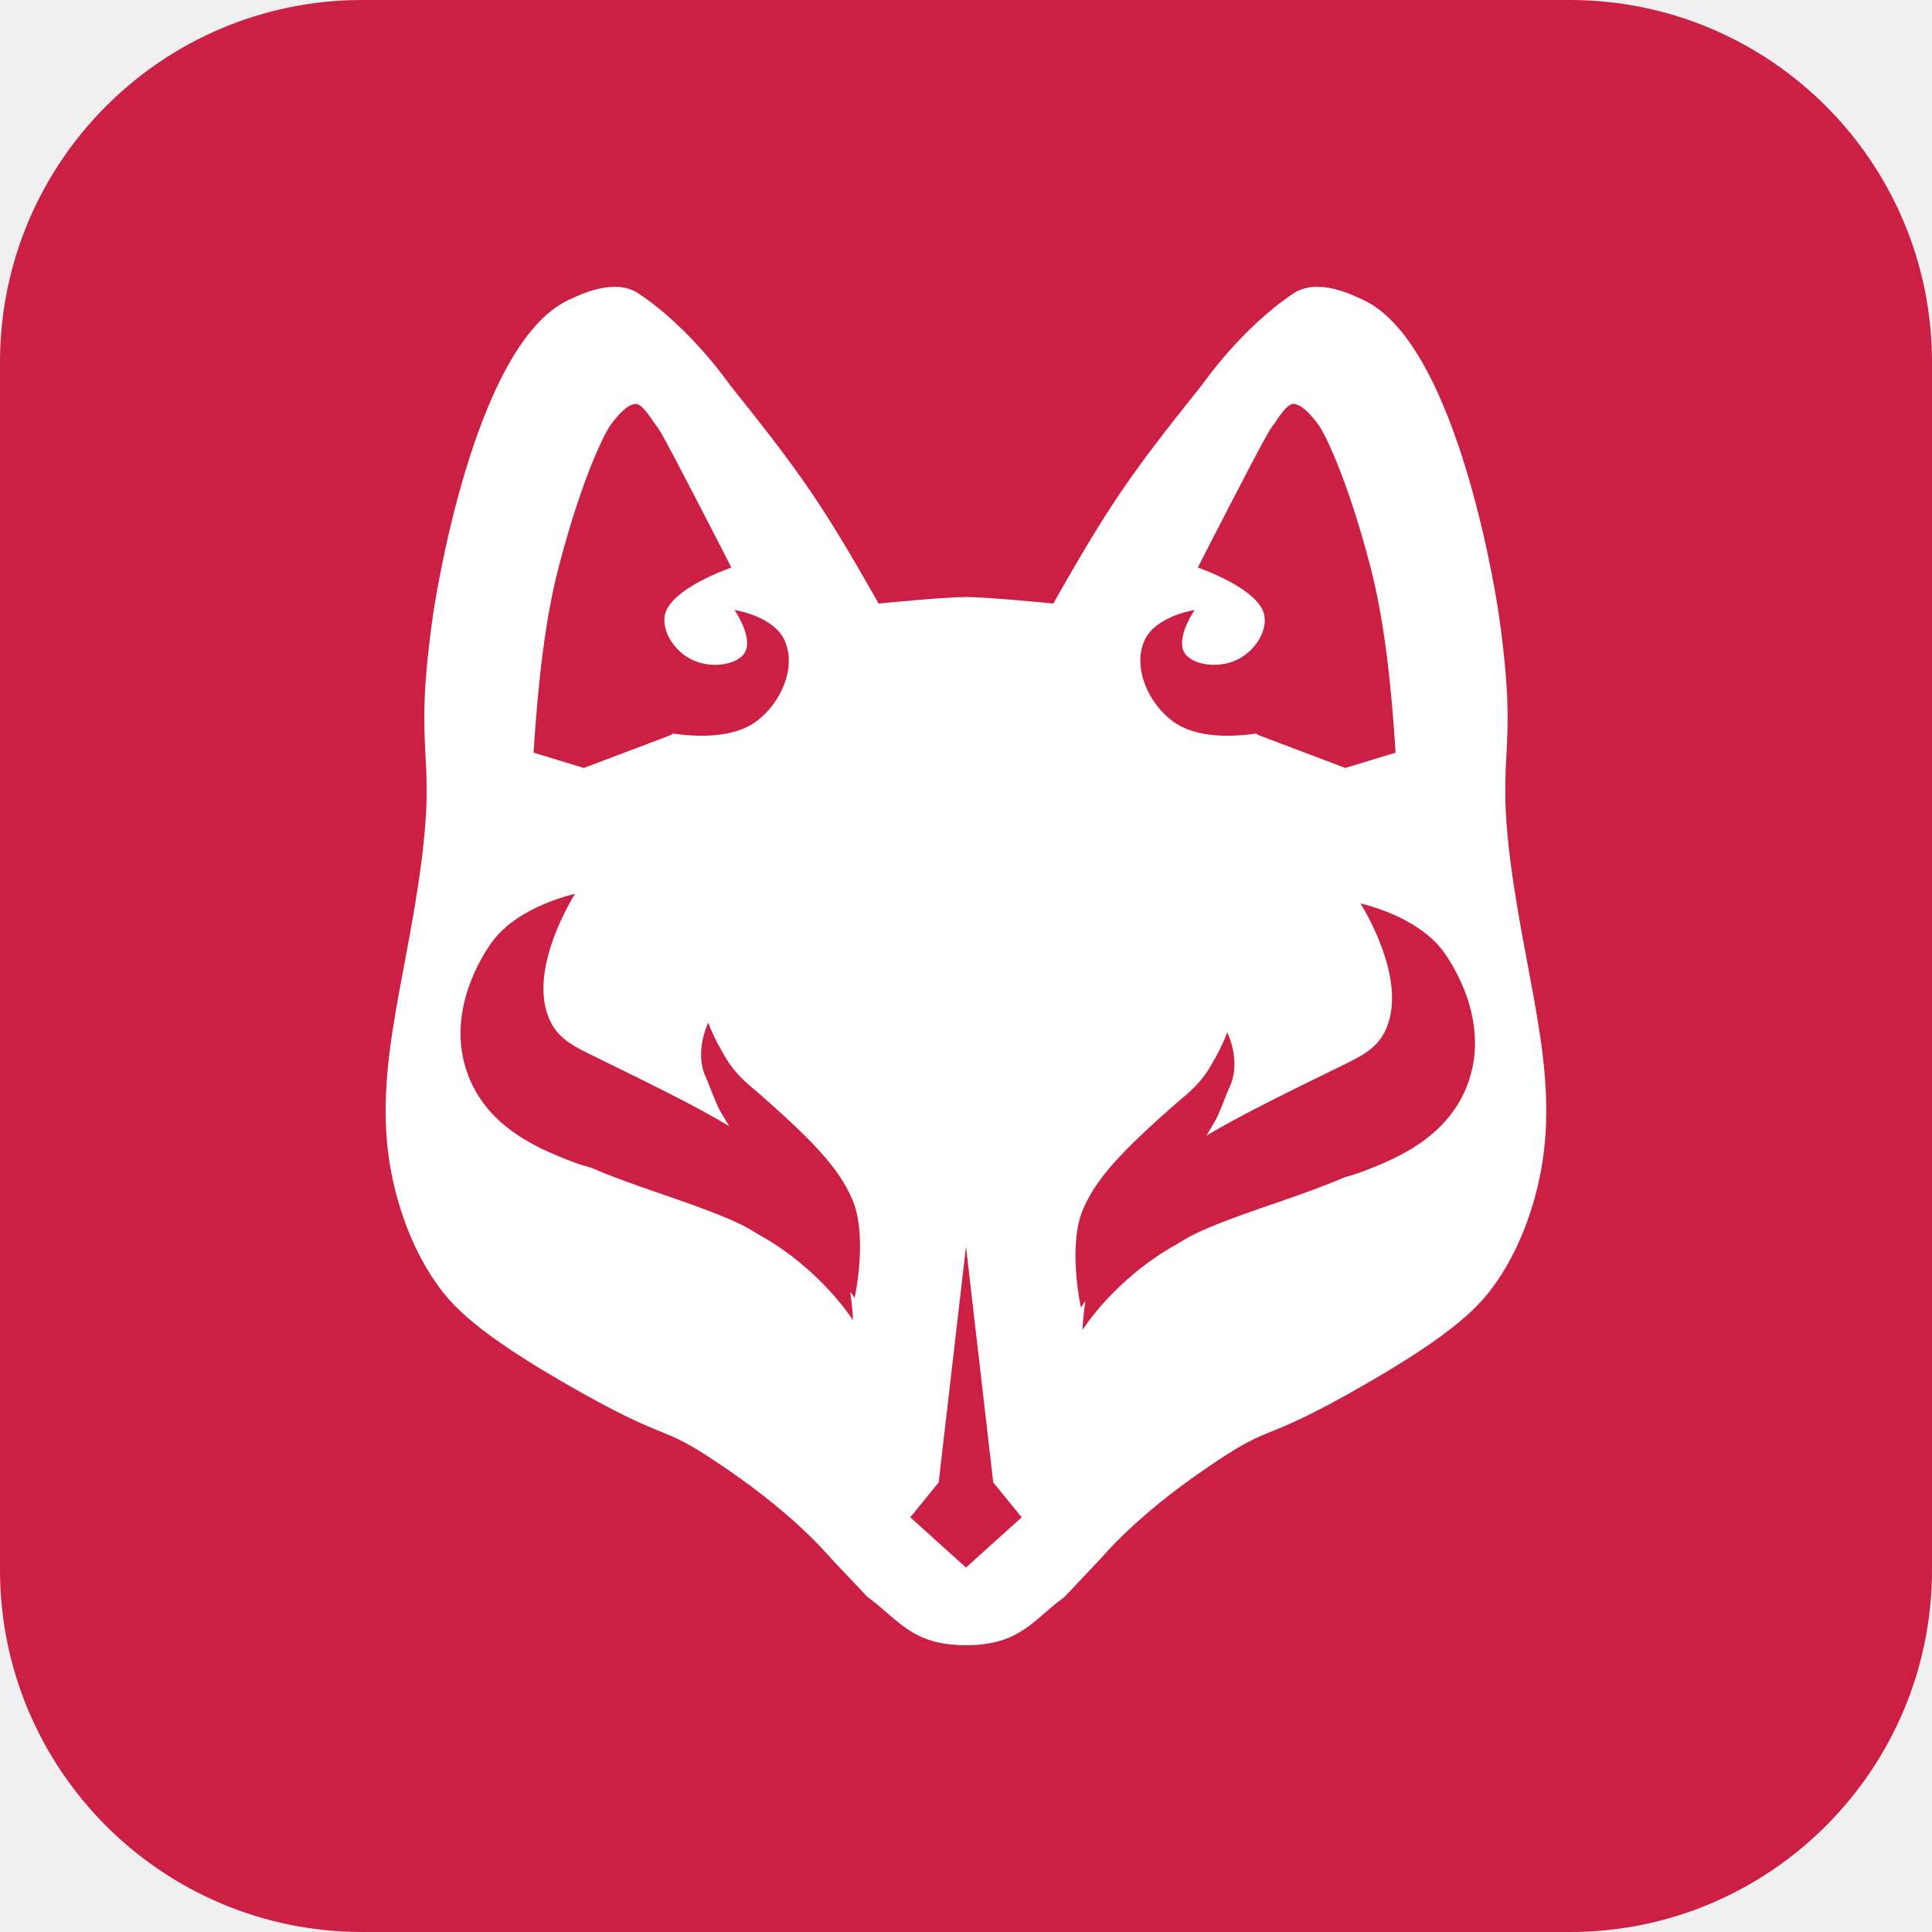
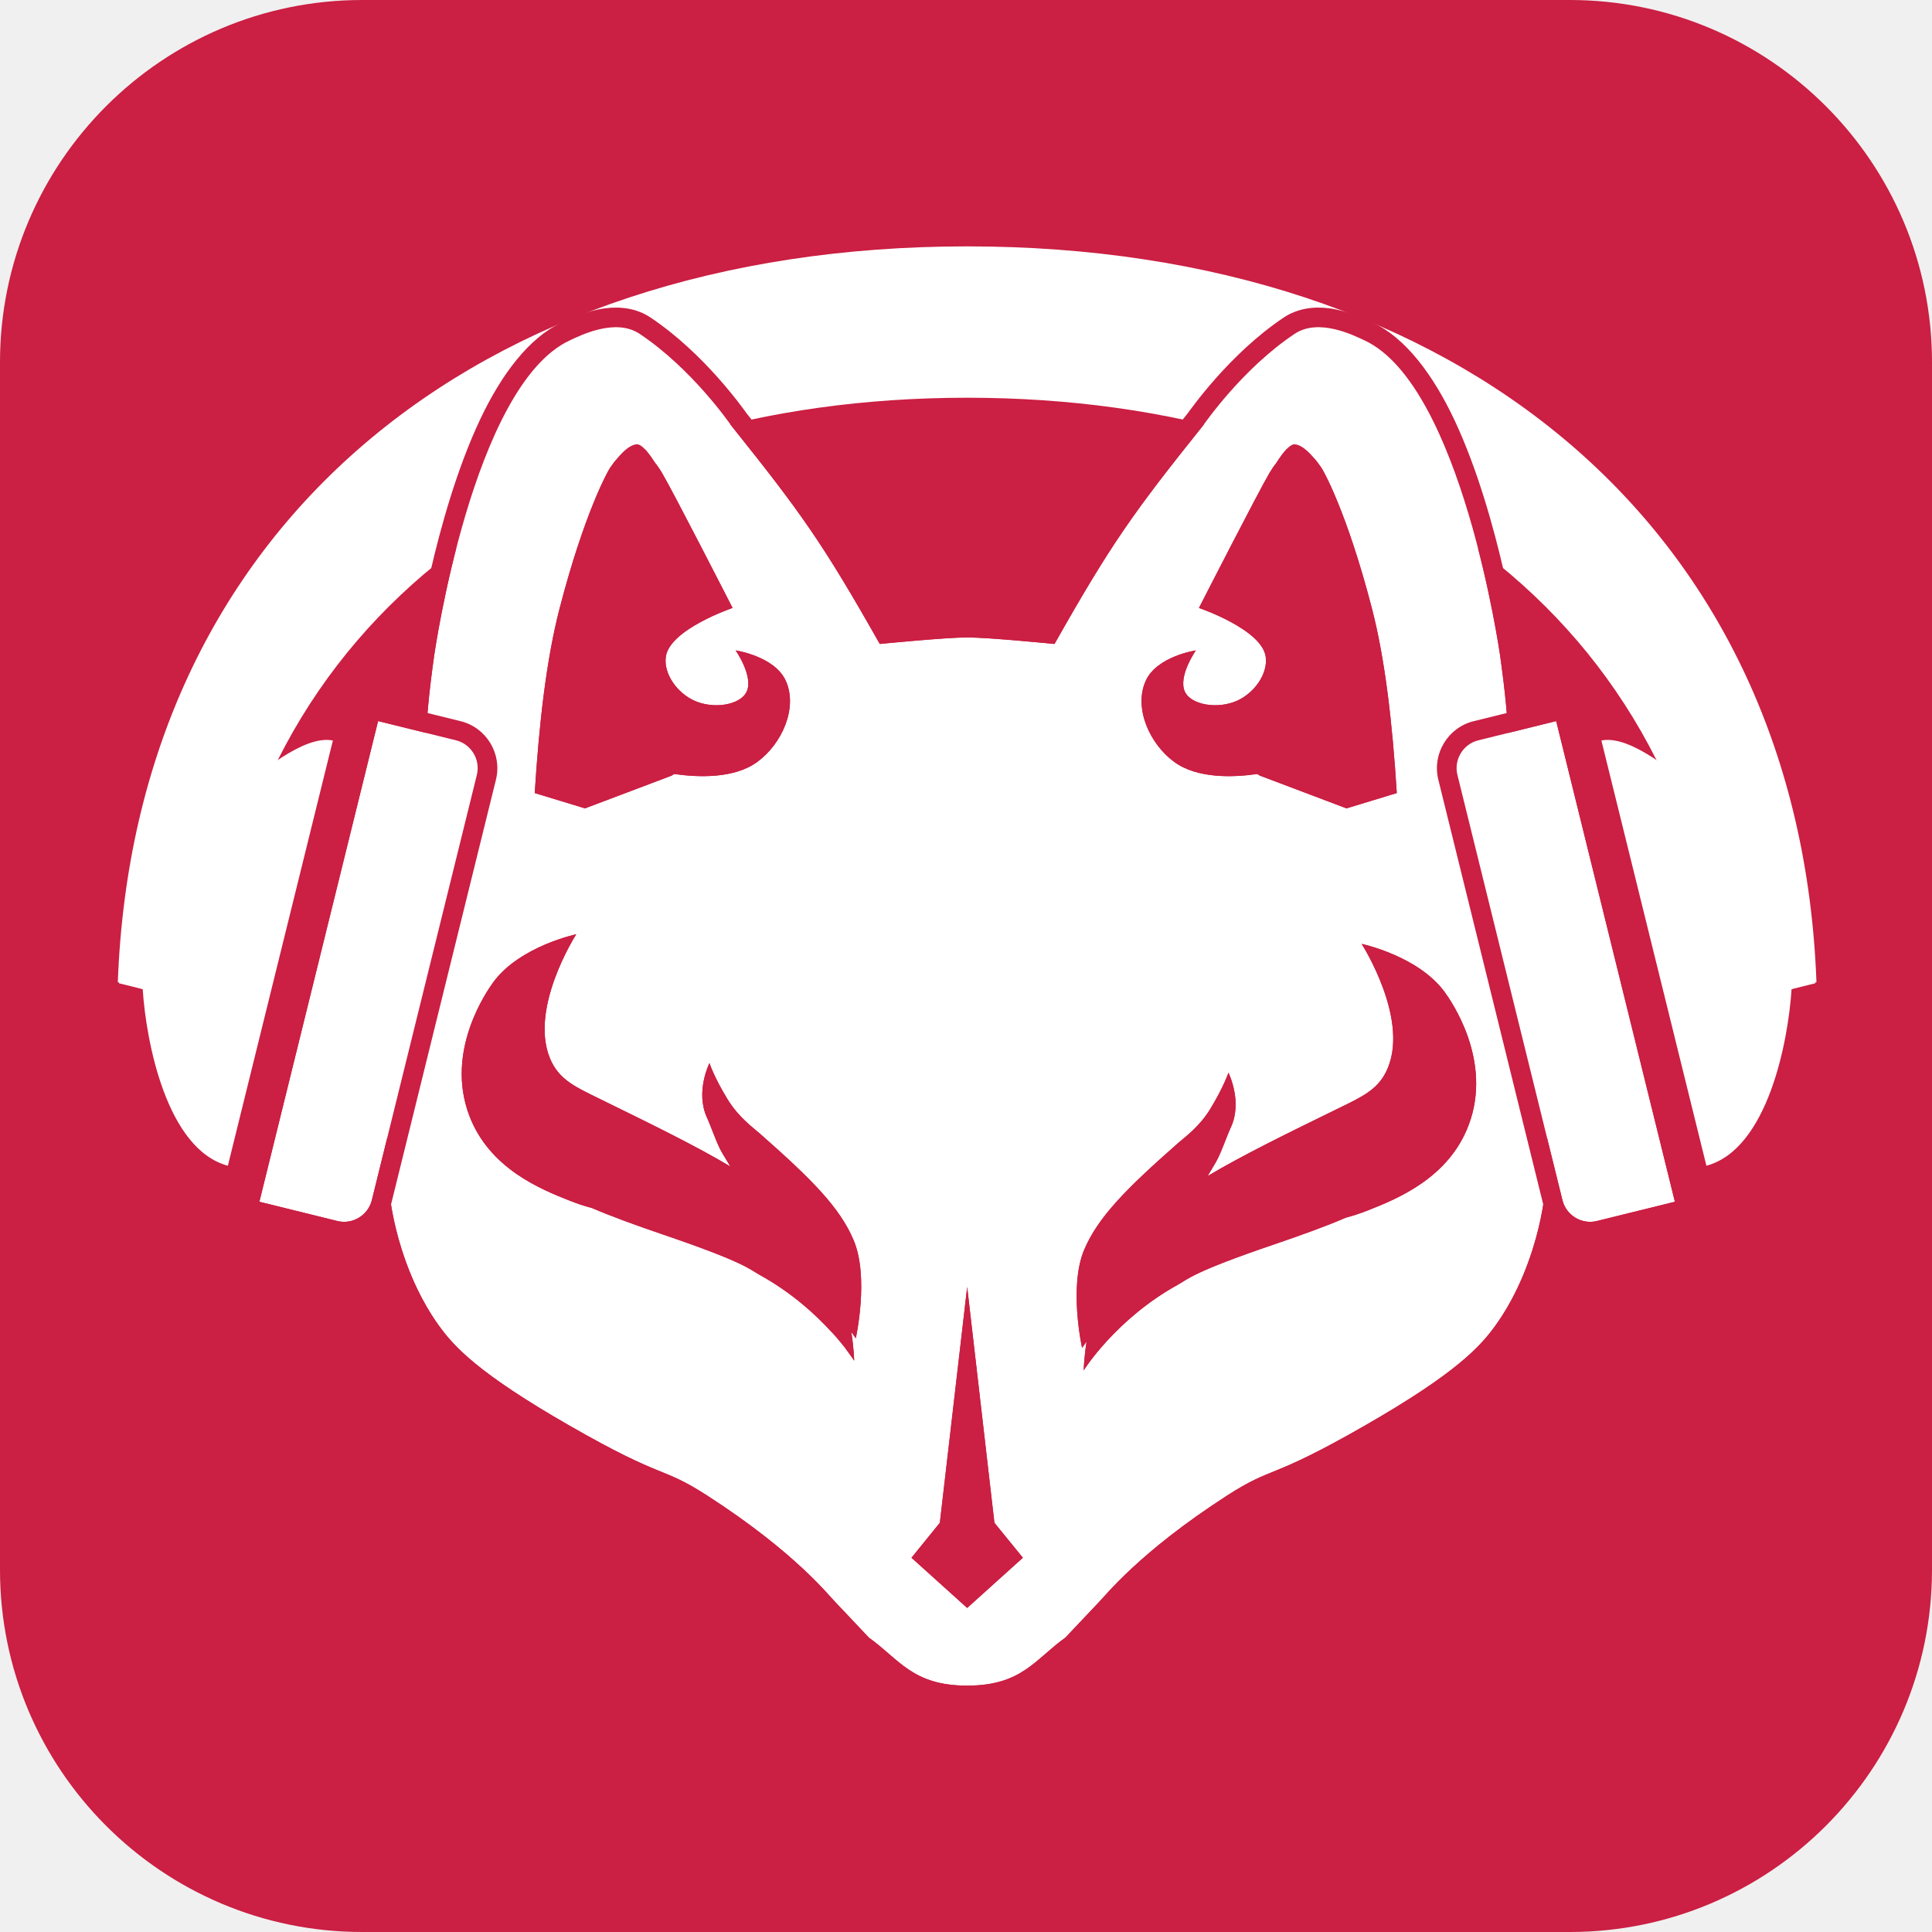
- <svg xmlns="http://www.w3.org/2000/svg" width="512" height="512" viewBox="0 0 512 512">
-   <rect width="512" height="512" rx="96" fill="#cb1f43" />
-   <svg x="102" y="76" width="308" height="360" viewBox="0 0 135.06 158.07">
-     <path fill="#fff" d="M131.31,69.89c-2.55-16.67.76-13.91-1.78-31.76,0,0-4.46-31.33-15.76-36.59-1.24-.58-5.31-2.64-8.13-.77-6.1,4.07-10.43,10.38-10.67,10.68-8.13,10.16-10.67,13.72-17.28,25.41,0,0-7.62-.76-10.16-.76s-10.17.76-10.17.76c-6.61-11.69-9.15-15.25-17.28-25.41-.23-.3-4.57-6.61-10.67-10.68-2.81-1.87-6.89.19-8.13.77C9.99,6.8,5.52,38.13,5.52,38.13c-2.54,17.85.77,15.09-1.78,31.76-2.2,14.45-5.96,24.88-2.03,37.36,1.49,4.73,3.42,7.64,4.32,8.89,1.77,2.47,4.59,5.58,15.25,11.69,11.19,6.42,10.51,4.59,16.01,8.13,10.31,6.65,14.21,11.73,14.85,12.34l3.95,4.18c3.54,2.53,5.08,5.59,11.44,5.59s7.89-3.06,11.43-5.59l3.95-4.18c.64-.61,4.55-5.69,14.85-12.34,5.5-3.54,4.82-1.71,16.01-8.13,10.66-6.11,13.48-9.22,15.25-11.69.9-1.25,2.83-4.16,4.32-8.89,3.93-12.48.17-22.91-2.03-37.36ZM20.09,32.78c2.9-11.22,5.72-16.28,6-16.57,0,0,1.74-2.63,3.06-2.58.49.02,1.19.81,2,2.06,0,.02.01.03.02.04.26.31.54.71.84,1.21,1.37,2.32,8.22,15.73,8.22,15.73,0,0-7.35,2.49-7.77,5.7-.26,1.99,1.33,4.18,3.3,5.08,2.27,1.04,5.37.51,6.1-1.02.85-1.78-1.27-4.82-1.27-4.82,0,0,4.56.68,5.84,3.55,1.41,3.15-.45,7.31-3.3,9.41-2.7,1.99-6.91,1.82-9.69,1.42l-.3.19-10.08,3.81-5.85-1.78c.51-8.13,1.35-15.5,2.88-21.43ZM54.57,117.65s-.09-.14-.28-.39c-.03-.05-.07-.1-.11-.16-.04-.05-.08-.11-.13-.18v.02c.3,1.91.33,3.32.33,3.32,0,0-3.73-5.98-10.99-9.98-1.18-.65-1.67-1.44-11.25-4.7-3.25-1.11-6.01-2.11-8.28-3.09-.78-.2-1.63-.47-2.58-.85-3.33-1.32-9.35-3.72-11.69-9.91-2.85-7.54,2.09-14.53,2.79-15.5,3.07-4.2,9.66-5.59,9.66-5.59,0,0-5.85,9.1-2.8,14.99,1.05,2.02,2.83,2.84,5.34,4.07,6.26,3.07,11.33,5.54,15.39,7.96-.28-.45-.62-1.02-.97-1.61-.6-1.02-1.3-3.11-1.74-4.06-1.4-3.01.28-6.36.28-6.36,0,0,.52,1.61,2.1,4.2,1.27,2.08,2.89,3.24,3.75,3.99,6.07,5.34,9.32,8.62,10.92,12.4,1.84,4.32.26,11.43.26,11.43ZM67.53,149.03l-6.48-5.84,3.3-4.07,3.18-27.44,3.17,27.44,3.31,4.07-6.48,5.84ZM88.3,41.16c1.28-2.87,5.84-3.55,5.84-3.55,0,0-2.12,3.04-1.27,4.82.73,1.53,3.83,2.06,6.1,1.02,1.97-.9,3.56-3.09,3.3-5.08-.42-3.21-7.77-5.7-7.77-5.7,0,0,6.85-13.41,8.22-15.73.26-.44.51-.8.75-1.09.85-1.35,1.6-2.2,2.1-2.22,1.33-.05,3.07,2.58,3.07,2.58.28.29,3.1,5.35,6,16.57,1.53,5.93,2.37,13.3,2.88,21.43l-5.85,1.78-10.08-3.81-.3-.19c-2.78.4-6.99.57-9.69-1.42-2.85-2.1-4.71-6.26-3.3-9.41ZM125.88,92.85c-2.34,6.19-8.36,8.59-11.69,9.91-.96.38-1.81.65-2.58.85-2.27.98-5.03,1.98-8.28,3.09-9.59,3.26-10.07,4.05-11.25,4.7-7.26,4-10.99,9.98-10.99,9.98,0,0,.03-1.41.33-3.32v-.02c-.04.07-.09.13-.13.18h0c-.04.07-.07.11-.11.16-.19.25-.28.39-.28.39,0,0-1.58-7.12.25-11.43,1.61-3.78,4.86-7.07,10.93-12.41.85-.74,2.48-1.9,3.75-3.98,1.57-2.59,2.1-4.2,2.1-4.2,0,0,1.68,3.35.28,6.36-.45.95-1.15,3.04-1.75,4.06-.34.59-.69,1.16-.96,1.61,4.06-2.42,9.13-4.9,15.39-7.96,2.51-1.23,4.29-2.05,5.33-4.07,3.06-5.89-2.79-14.99-2.79-14.99,0,0,6.58,1.39,9.65,5.59.71.97,5.65,7.96,2.8,15.5Z" />
-   </svg>
+ <svg xmlns="http://www.w3.org/2000/svg" width="100%" height="100%" viewBox="0 0 512 512" version="1.1" xml:space="preserve" style="fill-rule:evenodd;clip-rule:evenodd;stroke-linejoin:round;stroke-miterlimit:2;">
+   <path d="M416,0C468.984,0 512,43.016 512,96L512,416C512,468.984 468.984,512 416,512L96,512C43.016,512 0,468.984 0,416L0,96C0,43.016 43.016,0 96,0L416,0Z" style="fill:rgb(203,31,67);" />
+   <g transform="matrix(1.114255,0,0,1.114255,-28.94791,38.54889)">
+     <path d="M54,199C58,91 139,24 256,24C373,24 454,91 458,199L436,205C428,111 353,60 256,60C159,60 84,111 76,205L54,199Z" style="fill:white;" />
+   </g>
+   <g transform="matrix(2.277472,0,0,2.277472,102.2137,118.0949)">
+     <g transform="matrix(1,0,0,1,0.132293,-13.78104)">
+       <path d="M131.31,69.89C128.76,53.22 132.07,55.98 129.53,38.13C129.53,38.13 125.07,6.8 113.77,1.54C112.53,0.96 108.46,-1.1 105.64,0.77C99.54,4.84 95.21,11.15 94.97,11.45C86.84,21.61 84.3,25.17 77.69,36.86C77.69,36.86 70.07,36.1 67.53,36.1C64.99,36.1 57.36,36.86 57.36,36.86C50.75,25.17 48.21,21.61 40.08,11.45C39.85,11.15 35.51,4.84 29.41,0.77C26.6,-1.1 22.52,0.96 21.28,1.54C9.99,6.8 5.52,38.13 5.52,38.13C2.98,55.98 6.29,53.22 3.74,69.89C1.54,84.34 -2.22,94.77 1.71,107.25C3.2,111.98 5.13,114.89 6.03,116.14C7.8,118.61 10.62,121.72 21.28,127.83C32.47,134.25 31.79,132.42 37.29,135.96C47.6,142.61 51.5,147.69 52.14,148.3L56.09,152.48C59.63,155.01 61.17,158.07 67.53,158.07C73.89,158.07 75.42,155.01 78.96,152.48L82.91,148.3C83.55,147.69 87.46,142.61 97.76,135.96C103.26,132.42 102.58,134.25 113.77,127.83C124.43,121.72 127.25,118.61 129.02,116.14C129.92,114.89 131.85,111.98 133.34,107.25C137.27,94.77 133.51,84.34 131.31,69.89ZM20.09,32.78C22.99,21.56 25.81,16.5 26.09,16.21C26.09,16.21 27.83,13.58 29.15,13.63C29.64,13.65 30.34,14.44 31.15,15.69C31.15,15.71 31.16,15.72 31.17,15.73C31.43,16.04 31.71,16.44 32.01,16.94C33.38,19.26 40.23,32.67 40.23,32.67C40.23,32.67 32.88,35.16 32.46,38.37C32.2,40.36 33.79,42.55 35.76,43.45C38.03,44.49 41.13,43.96 41.86,42.43C42.71,40.65 40.59,37.61 40.59,37.61C40.59,37.61 45.15,38.29 46.43,41.16C47.84,44.31 45.98,48.47 43.13,50.57C40.43,52.56 36.22,52.39 33.44,51.99L33.14,52.18L23.06,55.99L17.21,54.21C17.72,46.08 18.56,38.71 20.09,32.78ZM54.57,117.65C54.57,117.65 54.48,117.51 54.29,117.26C54.26,117.21 54.22,117.16 54.18,117.1C54.14,117.05 54.1,116.99 54.05,116.92L54.05,116.94C54.35,118.85 54.38,120.26 54.38,120.26C54.38,120.26 50.65,114.28 43.39,110.28C42.21,109.63 41.72,108.84 32.14,105.58C28.89,104.47 26.13,103.47 23.86,102.49C23.08,102.29 22.23,102.02 21.28,101.64C17.95,100.32 11.93,97.92 9.59,91.73C6.74,84.19 11.68,77.2 12.38,76.23C15.45,72.03 22.04,70.64 22.04,70.64C22.04,70.64 16.19,79.74 19.24,85.63C20.29,87.65 22.07,88.47 24.58,89.7C30.84,92.77 35.91,95.24 39.97,97.66C39.69,97.21 39.35,96.64 39,96.05C38.4,95.03 37.7,92.94 37.26,91.99C35.86,88.98 37.54,85.63 37.54,85.63C37.54,85.63 38.06,87.24 39.64,89.83C40.91,91.91 42.53,93.07 43.39,93.82C49.46,99.16 52.71,102.44 54.31,106.22C56.15,110.54 54.57,117.65 54.57,117.65ZM67.53,149.03L61.05,143.19L64.35,139.12L67.53,111.68L70.7,139.12L74.01,143.19L67.53,149.03ZM88.3,41.16C89.58,38.29 94.14,37.61 94.14,37.61C94.14,37.61 92.02,40.65 92.87,42.43C93.6,43.96 96.7,44.49 98.97,43.45C100.94,42.55 102.53,40.36 102.27,38.37C101.85,35.16 94.5,32.67 94.5,32.67C94.5,32.67 101.35,19.26 102.72,16.94C102.98,16.5 103.23,16.14 103.47,15.85C104.32,14.5 105.07,13.65 105.57,13.63C106.9,13.58 108.64,16.21 108.64,16.21C108.92,16.5 111.74,21.56 114.64,32.78C116.17,38.71 117.01,46.08 117.52,54.21L111.67,55.99L101.59,52.18L101.29,51.99C98.51,52.39 94.3,52.56 91.6,50.57C88.75,48.47 86.89,44.31 88.3,41.16ZM125.88,92.85C123.54,99.04 117.52,101.44 114.19,102.76C113.23,103.14 112.38,103.41 111.61,103.61C109.34,104.59 106.58,105.59 103.33,106.7C93.74,109.96 93.26,110.75 92.08,111.4C84.82,115.4 81.09,121.38 81.09,121.38C81.09,121.38 81.12,119.97 81.42,118.06L81.42,118.04C81.38,118.11 81.33,118.17 81.29,118.22C81.25,118.29 81.22,118.33 81.18,118.38C80.99,118.63 80.9,118.77 80.9,118.77C80.9,118.77 79.32,111.65 81.15,107.34C82.76,103.56 86.01,100.27 92.08,94.93C92.93,94.19 94.56,93.03 95.83,90.95C97.4,88.36 97.93,86.75 97.93,86.75C97.93,86.75 99.61,90.1 98.21,93.11C97.76,94.06 97.06,96.15 96.46,97.17C96.12,97.76 95.77,98.33 95.5,98.78C99.56,96.36 104.63,93.88 110.89,90.82C113.4,89.59 115.18,88.77 116.22,86.75C119.28,80.86 113.43,71.76 113.43,71.76C113.43,71.76 120.01,73.15 123.08,77.35C123.79,78.32 128.73,85.31 125.88,92.85Z" style="fill:white;fill-rule:nonzero;" />
+       <path d="M84.547,149.891L84.57,149.868L80.62,154.048C80.518,154.155 80.407,154.252 80.288,154.338C76.363,157.142 74.58,160.353 67.53,160.353C60.48,160.353 58.686,157.142 54.762,154.338C54.643,154.252 54.532,154.155 54.43,154.048L50.48,149.868L50.504,149.892C49.718,149.073 45.847,144.197 36.053,137.879C30.59,134.363 31.261,136.189 20.144,129.811C8.948,123.393 6.033,120.064 4.177,117.474C3.211,116.132 1.132,113.013 -0.468,107.936C-4.505,95.114 -0.777,84.392 1.483,69.546L1.483,69.545C4.031,52.887 0.721,55.645 3.26,37.808L3.26,37.808C3.26,37.808 5.516,22.079 10.831,10.79C13.314,5.517 16.532,1.233 20.313,-0.528C21.169,-0.929 23.211,-1.916 25.4,-2.198C27.202,-2.431 29.076,-2.195 30.675,-1.131L30.677,-1.129C37.001,3.09 41.539,9.585 41.882,10.048C49.787,19.927 52.465,23.638 58.616,34.447C61.008,34.224 65.643,33.817 67.53,33.817C69.416,33.817 74.044,34.224 76.434,34.447C82.591,23.629 85.267,19.921 93.187,10.024C93.438,9.71 97.99,3.129 104.373,-1.129L104.378,-1.133C105.981,-2.196 107.855,-2.43 109.655,-2.198C111.843,-1.916 113.881,-0.929 114.734,-0.53C118.52,1.233 121.74,5.517 124.223,10.79C129.539,22.079 131.79,37.808 131.79,37.808C134.329,55.645 131.019,52.887 133.567,69.545L133.567,69.546C135.827,84.392 139.555,95.114 135.518,107.936C133.918,113.013 131.839,116.132 130.876,117.47C129.017,120.064 126.102,123.393 114.906,129.811C103.79,136.188 104.46,134.363 98.997,137.879C89.215,144.195 85.335,149.07 84.547,149.891ZM131.31,69.89C128.76,53.22 132.07,55.98 129.53,38.13C129.53,38.13 125.07,6.8 113.77,1.54C112.53,0.96 108.46,-1.1 105.64,0.77C99.54,4.84 95.21,11.15 94.97,11.45C86.84,21.61 84.3,25.17 77.69,36.86C77.69,36.86 70.07,36.1 67.53,36.1C64.99,36.1 57.36,36.86 57.36,36.86C50.75,25.17 48.21,21.61 40.08,11.45C39.85,11.15 35.51,4.84 29.41,0.77C26.6,-1.1 22.52,0.96 21.28,1.54C9.99,6.8 5.52,38.13 5.52,38.13C2.98,55.98 6.29,53.22 3.74,69.89C1.54,84.34 -2.22,94.77 1.71,107.25C3.2,111.98 5.13,114.89 6.03,116.14C7.8,118.61 10.62,121.72 21.28,127.83C32.47,134.25 31.79,132.42 37.29,135.96C47.6,142.61 51.5,147.69 52.14,148.3L56.09,152.48C59.63,155.01 61.17,158.07 67.53,158.07C73.89,158.07 75.42,155.01 78.96,152.48L82.91,148.3C83.55,147.69 87.46,142.61 97.76,135.96C103.26,132.42 102.58,134.25 113.77,127.83C124.43,121.72 127.25,118.61 129.02,116.14C129.92,114.89 131.85,111.98 133.34,107.25C137.27,94.77 133.51,84.34 131.31,69.89ZM88.3,41.16C89.58,38.29 94.14,37.61 94.14,37.61C94.14,37.61 92.02,40.65 92.87,42.43C93.6,43.96 96.7,44.49 98.97,43.45C100.94,42.55 102.53,40.36 102.27,38.37C101.85,35.16 94.5,32.67 94.5,32.67C94.5,32.67 101.35,19.26 102.72,16.94C102.98,16.5 103.23,16.14 103.47,15.85C104.32,14.5 105.07,13.65 105.57,13.63C106.9,13.58 108.64,16.21 108.64,16.21C108.92,16.5 111.74,21.56 114.64,32.78C116.17,38.71 117.01,46.08 117.52,54.21L111.67,55.99L101.59,52.18L101.29,51.99C98.51,52.39 94.3,52.56 91.6,50.57C88.75,48.47 86.89,44.31 88.3,41.16ZM106.834,17.606C106.799,17.562 106.767,17.517 106.736,17.47L105.818,16.466C105.674,16.659 105.527,16.868 105.402,17.067C105.35,17.15 105.292,17.23 105.229,17.306C105.054,17.517 104.875,17.781 104.686,18.101C103.674,19.814 99.656,27.616 97.664,31.499C98.973,32.098 100.572,32.937 101.828,33.936C103.336,35.136 104.342,36.603 104.534,38.074C104.91,40.953 102.77,44.224 99.92,45.526C98.046,46.384 95.763,46.462 94.018,45.935C92.477,45.469 91.342,44.529 90.809,43.414C90.603,42.981 90.476,42.509 90.421,42.014C90.409,42.039 90.397,42.064 90.385,42.09L90.384,42.093C89.377,44.342 90.92,47.233 92.955,48.732C95.18,50.372 98.673,50.06 100.965,49.73C101.503,49.653 102.052,49.77 102.512,50.061L102.615,50.127L111.75,53.579L115.122,52.553C114.614,45.298 113.815,38.721 112.429,33.351C109.919,23.64 107.507,18.715 106.846,17.626L106.834,17.606ZM125.88,92.85C123.54,99.04 117.52,101.44 114.19,102.76C113.23,103.14 112.38,103.41 111.61,103.61C109.34,104.59 106.58,105.59 103.33,106.7C93.74,109.96 93.26,110.75 92.08,111.4C84.82,115.4 81.09,121.38 81.09,121.38C81.09,121.38 81.12,119.97 81.42,118.06L81.42,118.04C81.38,118.11 81.33,118.17 81.29,118.22C81.25,118.29 81.22,118.33 81.18,118.38C80.99,118.63 80.9,118.77 80.9,118.77C80.9,118.77 79.32,111.65 81.15,107.34C82.76,103.56 86.01,100.27 92.08,94.93C92.93,94.19 94.56,93.03 95.83,90.95C97.4,88.36 97.93,86.75 97.93,86.75C97.93,86.75 99.61,90.1 98.21,93.11C97.76,94.06 97.06,96.15 96.46,97.17C96.12,97.76 95.77,98.33 95.5,98.78C99.56,96.36 104.63,93.88 110.89,90.82C113.4,89.59 115.18,88.77 116.22,86.75C119.28,80.86 113.43,71.76 113.43,71.76C113.43,71.76 120.01,73.15 123.08,77.35C123.79,78.32 128.73,85.31 125.88,92.85ZM82.704,115.793C84.664,113.756 87.428,111.356 90.978,109.4C92.197,108.729 92.69,107.906 102.593,104.539C105.777,103.452 108.481,102.474 110.705,101.514C110.812,101.467 110.923,101.429 111.036,101.4C111.727,101.221 112.489,100.978 113.349,100.637C116.28,99.476 121.685,97.491 123.744,92.043C126.201,85.543 121.85,79.535 121.238,78.699L121.237,78.697C120.378,77.523 119.194,76.613 117.99,75.922C118.278,76.689 118.546,77.505 118.768,78.348C119.594,81.487 119.727,84.953 118.246,87.802C116.985,90.247 114.936,91.38 111.895,92.87L111.893,92.871C105.701,95.898 100.685,98.348 96.669,100.741C95.77,101.277 94.622,101.133 93.883,100.392C93.144,99.651 93.004,98.503 93.542,97.605C93.806,97.165 94.149,96.607 94.482,96.03L94.492,96.012C94.538,95.934 94.585,95.849 94.632,95.758C94.228,96.108 93.868,96.401 93.583,96.649C87.886,101.661 84.763,104.685 83.251,108.233C82.293,110.492 82.434,113.629 82.704,115.793ZM67.53,149.03L61.05,143.19L64.35,139.12L67.53,111.68L70.7,139.12L74.01,143.19L67.53,149.03ZM67.53,145.956L70.869,142.947L68.929,140.561C68.654,140.223 68.482,139.814 68.432,139.382L67.526,131.545L66.618,139.383C66.568,139.814 66.397,140.221 66.124,140.558L64.188,142.945L67.53,145.956ZM20.09,32.78C22.99,21.56 25.81,16.5 26.09,16.21C26.09,16.21 27.83,13.58 29.15,13.63C29.64,13.65 30.34,14.44 31.15,15.69C31.15,15.71 31.16,15.72 31.17,15.73C31.43,16.04 31.71,16.44 32.01,16.94C33.38,19.26 40.23,32.67 40.23,32.67C40.23,32.67 32.88,35.16 32.46,38.37C32.2,40.36 33.79,42.55 35.76,43.45C38.03,44.49 41.13,43.96 41.86,42.43C42.71,40.65 40.59,37.61 40.59,37.61C40.59,37.61 45.15,38.29 46.43,41.16C47.84,44.31 45.98,48.47 43.13,50.57C40.43,52.56 36.22,52.39 33.44,51.99L33.14,52.18L23.06,55.99L17.21,54.21C17.72,46.08 18.56,38.71 20.09,32.78ZM44.309,42.014C44.254,42.509 44.127,42.981 43.921,43.414C43.388,44.529 42.253,45.469 40.712,45.935C38.967,46.462 36.684,46.384 34.81,45.526C31.96,44.224 29.82,40.953 30.196,38.074C30.388,36.603 31.394,35.136 32.902,33.936C34.158,32.937 35.757,32.098 37.066,31.499C35.076,27.621 31.066,19.835 30.044,18.101C29.82,17.729 29.615,17.429 29.421,17.197L29.556,17.344L29.212,16.857L29.234,16.932C29.135,16.779 29.022,16.62 28.909,16.468L27.994,17.47C27.963,17.517 27.931,17.562 27.896,17.606L27.884,17.626C27.223,18.715 24.811,23.64 22.301,33.351C20.915,38.721 20.116,45.298 19.608,52.553L22.98,53.579L32.115,50.127L32.218,50.061C32.678,49.77 33.227,49.653 33.765,49.73C36.057,50.06 39.55,50.372 41.775,48.732C43.81,47.233 45.353,44.342 44.346,42.093L44.345,42.09C44.333,42.064 44.321,42.039 44.309,42.014ZM51.767,116.944C49.928,114.922 47.126,112.339 43.39,110.28C42.21,109.63 41.72,108.84 32.14,105.58C28.89,104.47 26.13,103.47 23.86,102.49C23.08,102.29 22.23,102.02 21.28,101.64C17.95,100.32 11.93,97.92 9.59,91.73C6.74,84.19 11.68,77.2 12.38,76.23C15.45,72.03 22.04,70.64 22.04,70.64C22.04,70.64 16.19,79.74 19.24,85.63C20.29,87.65 22.07,88.47 24.58,89.7C30.84,92.77 35.91,95.24 39.97,97.66C39.69,97.21 39.35,96.64 39,96.05C38.4,95.03 37.7,92.94 37.26,91.99C35.86,88.98 37.54,85.63 37.54,85.63C37.54,85.63 38.06,87.24 39.64,89.83C40.91,91.91 42.53,93.07 43.39,93.82C49.46,99.16 52.71,102.44 54.31,106.22C56.15,110.54 54.57,117.65 54.57,117.65C54.57,117.65 54.48,117.51 54.29,117.26C54.26,117.21 54.22,117.16 54.18,117.1C54.14,117.05 54.1,116.99 54.05,116.92L54.05,116.94C54.35,118.85 54.38,120.26 54.38,120.26C54.38,120.26 54.043,119.72 53.375,118.856L53.938,119.146L52.972,117.942C52.381,117.27 51.767,116.64 51.767,116.921C51.767,116.928 51.767,116.936 51.767,116.944ZM52.765,114.673C53.034,112.511 53.173,109.377 52.209,107.115L52.207,107.11C50.706,103.562 47.582,100.549 41.887,95.538C41.597,95.286 41.233,94.989 40.827,94.636C40.874,94.726 40.921,94.812 40.967,94.89C41.307,95.463 41.637,96.017 41.909,96.454C42.465,97.348 42.338,98.507 41.6,99.259C40.862,100.011 39.706,100.161 38.801,99.621C34.785,97.227 29.767,94.787 23.575,91.75C20.535,90.26 18.486,89.13 17.214,86.683L17.212,86.68C15.737,83.831 15.873,80.366 16.7,77.227C16.923,76.383 17.192,75.565 17.481,74.796C16.274,75.488 15.087,76.398 14.227,77.573C13.605,78.435 9.273,84.434 11.726,90.923C13.785,96.371 19.19,98.356 22.121,99.517L22.128,99.52C22.975,99.859 23.732,100.1 24.427,100.278C24.543,100.308 24.656,100.347 24.765,100.394C26.989,101.354 29.694,102.332 32.878,103.419C42.77,106.786 43.273,107.609 44.492,108.28C48.042,110.236 50.806,112.636 52.765,114.673Z" style="fill:rgb(203,31,67);" />
+     </g>
+   </g>
+   <g id="headphones" transform="matrix(1,0,0,1,0,51.20211)">
+     <g transform="matrix(1.114255,0,0,1.114255,-28.94791,-12.65321)">
+       <g transform="matrix(1,0,0,1,0,-51.20211)">
+         <path d="M86.979,187.877L82.219,204.681C87.717,200.624 98.185,191.322 105.152,192.723L80.174,293.862C65.542,289.928 60.703,264.139 59.92,251.858L54.27,250.463L72.579,183.552L86.979,187.877Z" style="fill:white;" />
+       </g>
+       <g transform="matrix(1,0,0,1,0,-51.20211)">
+         <path d="M115.902,188.105L134.469,192.691C138.051,193.597 140.269,197.27 139.404,200.862L114.403,302.095C113.497,305.673 109.822,307.887 106.236,307.011L87.669,302.426L115.902,188.105Z" style="fill:white;" />
+         <path d="M117.024,183.561L135.591,188.147L135.617,188.153C141.669,189.685 145.416,195.889 143.954,201.958L143.948,201.984L118.947,303.217L118.94,303.244C117.408,309.296 111.191,313.039 105.126,311.558L105.114,311.555L86.547,306.97C84.037,306.35 82.505,303.813 83.125,301.303L111.358,186.983C111.978,184.473 114.515,182.941 117.024,183.561ZM115.902,188.105L87.669,302.426L106.236,307.011C109.822,307.887 113.497,305.673 114.403,302.095L139.404,200.862C140.269,197.27 138.051,193.597 134.469,192.691L115.902,188.105Z" style="fill:rgb(203,31,67);" />
+       </g>
+     </g>
+     <g transform="matrix(1.114255,0,0,1.114255,-28.94791,-12.65321)">
+       <g transform="matrix(1,0,0,1,0,-51.20211)">
+         <path d="M425.021,187.877L429.781,204.681C424.283,200.624 413.815,191.322 406.848,192.723L431.826,293.862C446.458,289.928 451.297,264.139 452.08,251.858L457.73,250.463L439.421,183.552L425.021,187.877Z" style="fill:white;" />
+       </g>
+       <g transform="matrix(1,0,0,1,0,-51.20211)">
+         <path d="M396.098,188.105L377.531,192.691C373.949,193.597 371.731,197.27 372.596,200.862L397.597,302.095C398.503,305.673 402.178,307.887 405.764,307.011L424.331,302.426L396.098,188.105Z" style="fill:white;" />
+         <path d="M400.642,186.983L428.875,301.303C429.495,303.813 427.963,306.35 425.453,306.97L406.886,311.555L406.874,311.558C400.809,313.039 394.592,309.296 393.06,303.244L393.053,303.217L368.052,201.984L368.046,201.958C366.584,195.889 370.331,189.685 376.383,188.153L376.409,188.147L394.976,183.561C397.485,182.941 400.022,184.473 400.642,186.983ZM396.098,188.105L377.531,192.691C373.949,193.597 371.731,197.27 372.596,200.862L397.597,302.095C398.503,305.673 402.178,307.887 405.764,307.011L424.331,302.426L396.098,188.105Z" style="fill:rgb(203,31,67);" />
+       </g>
+     </g>
+   </g>
</svg>
